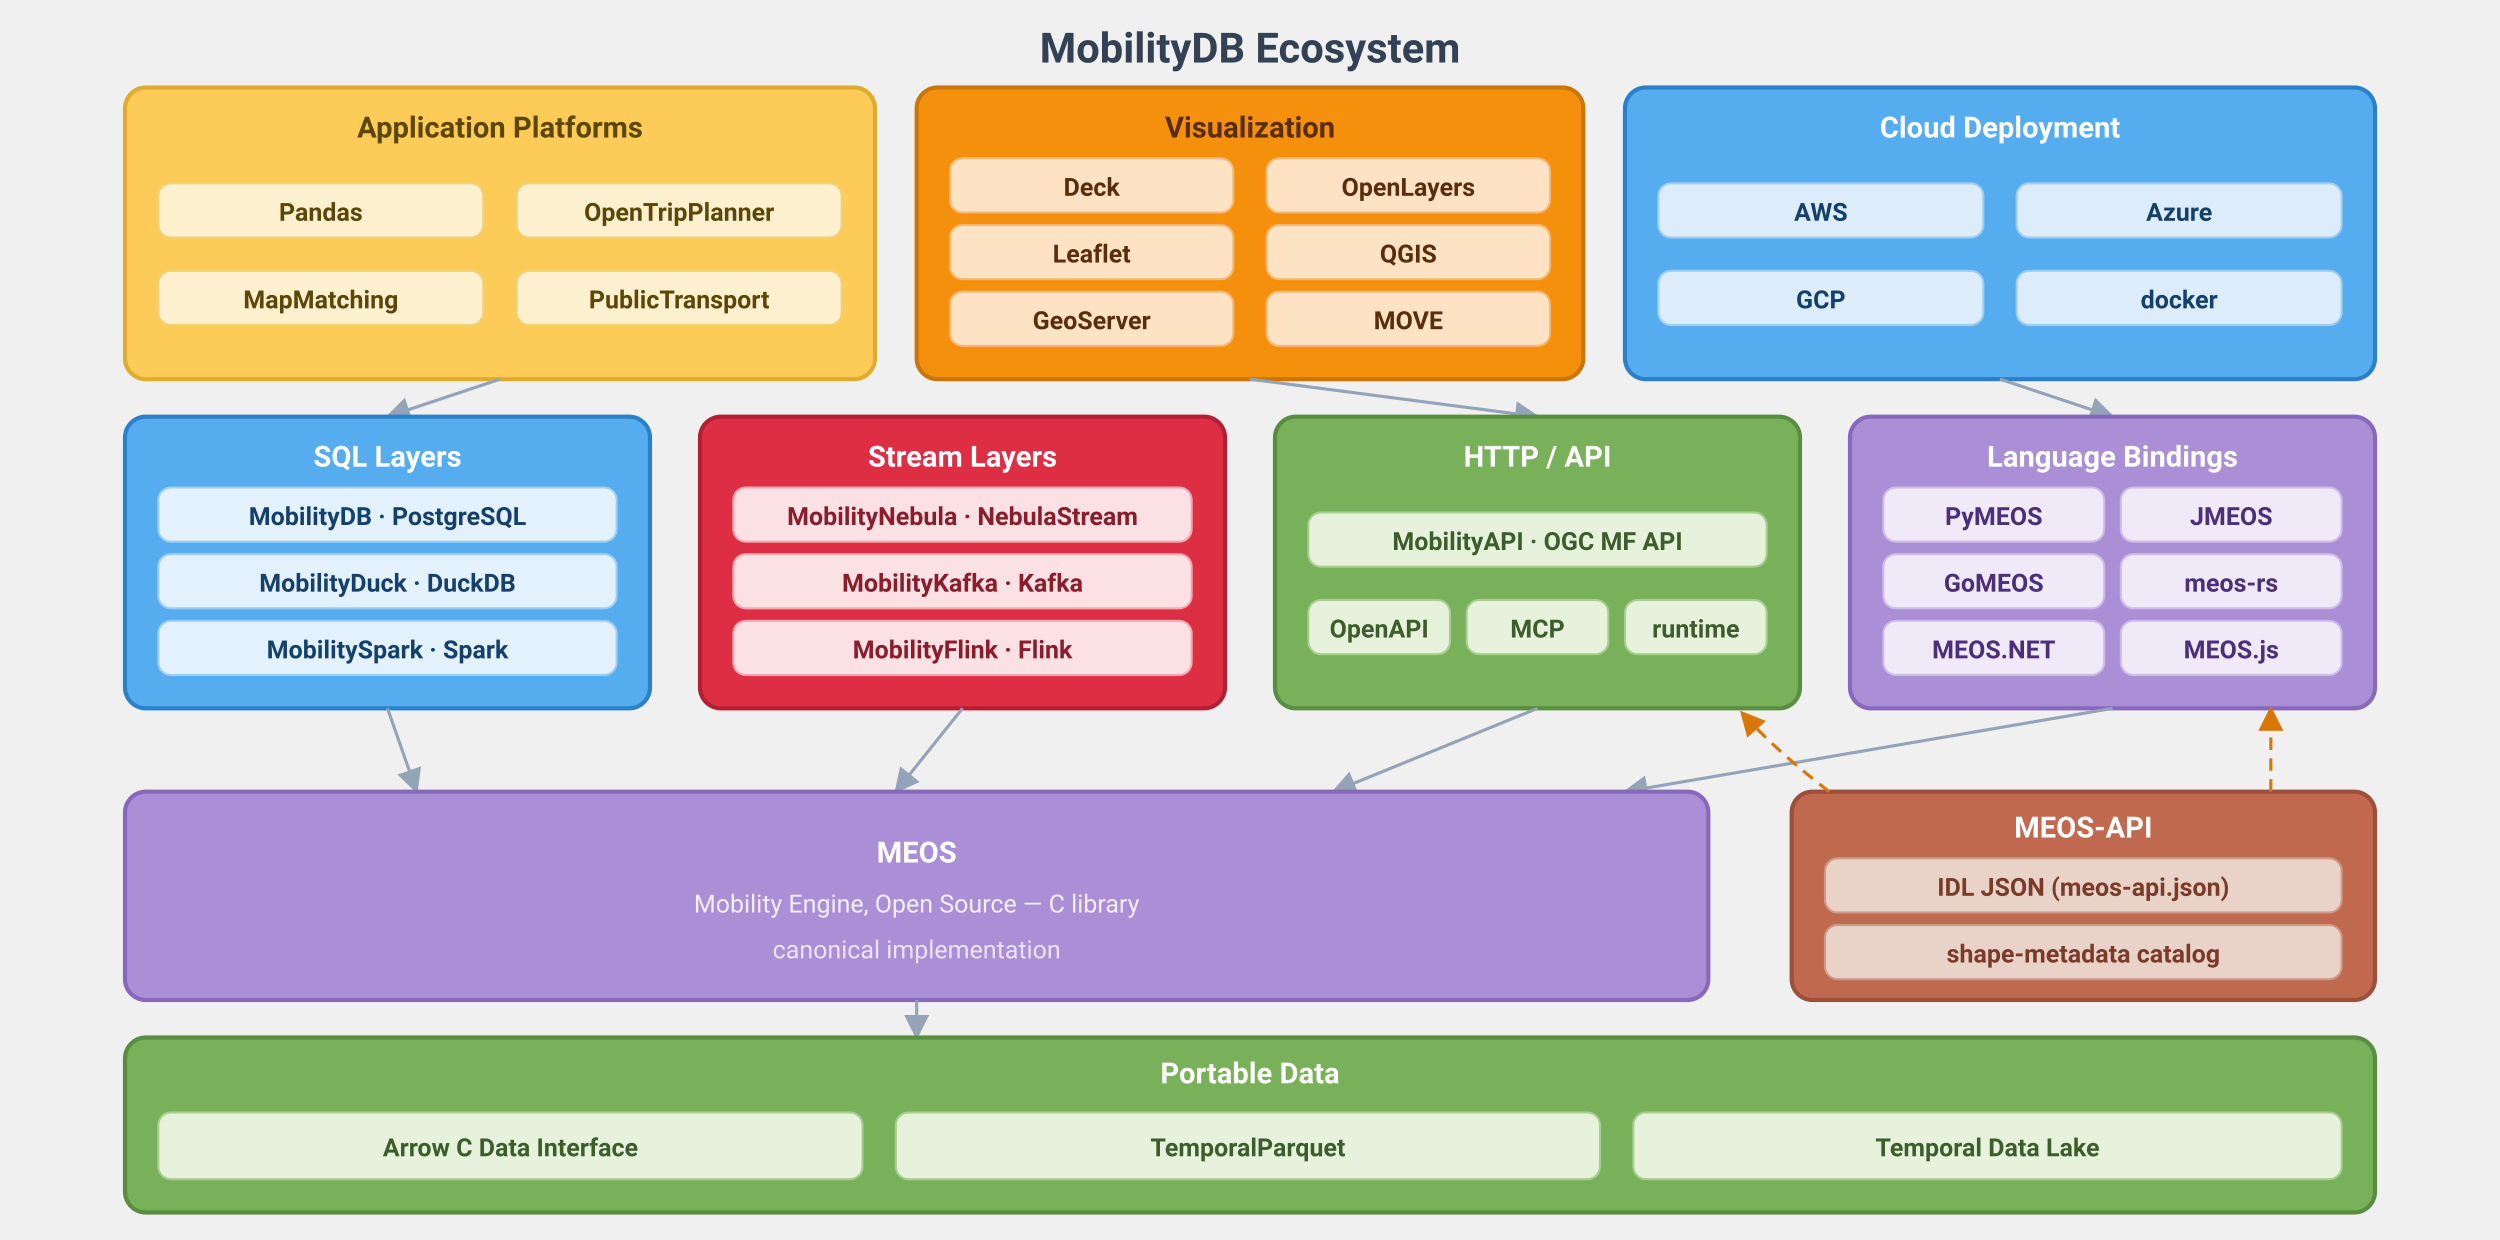
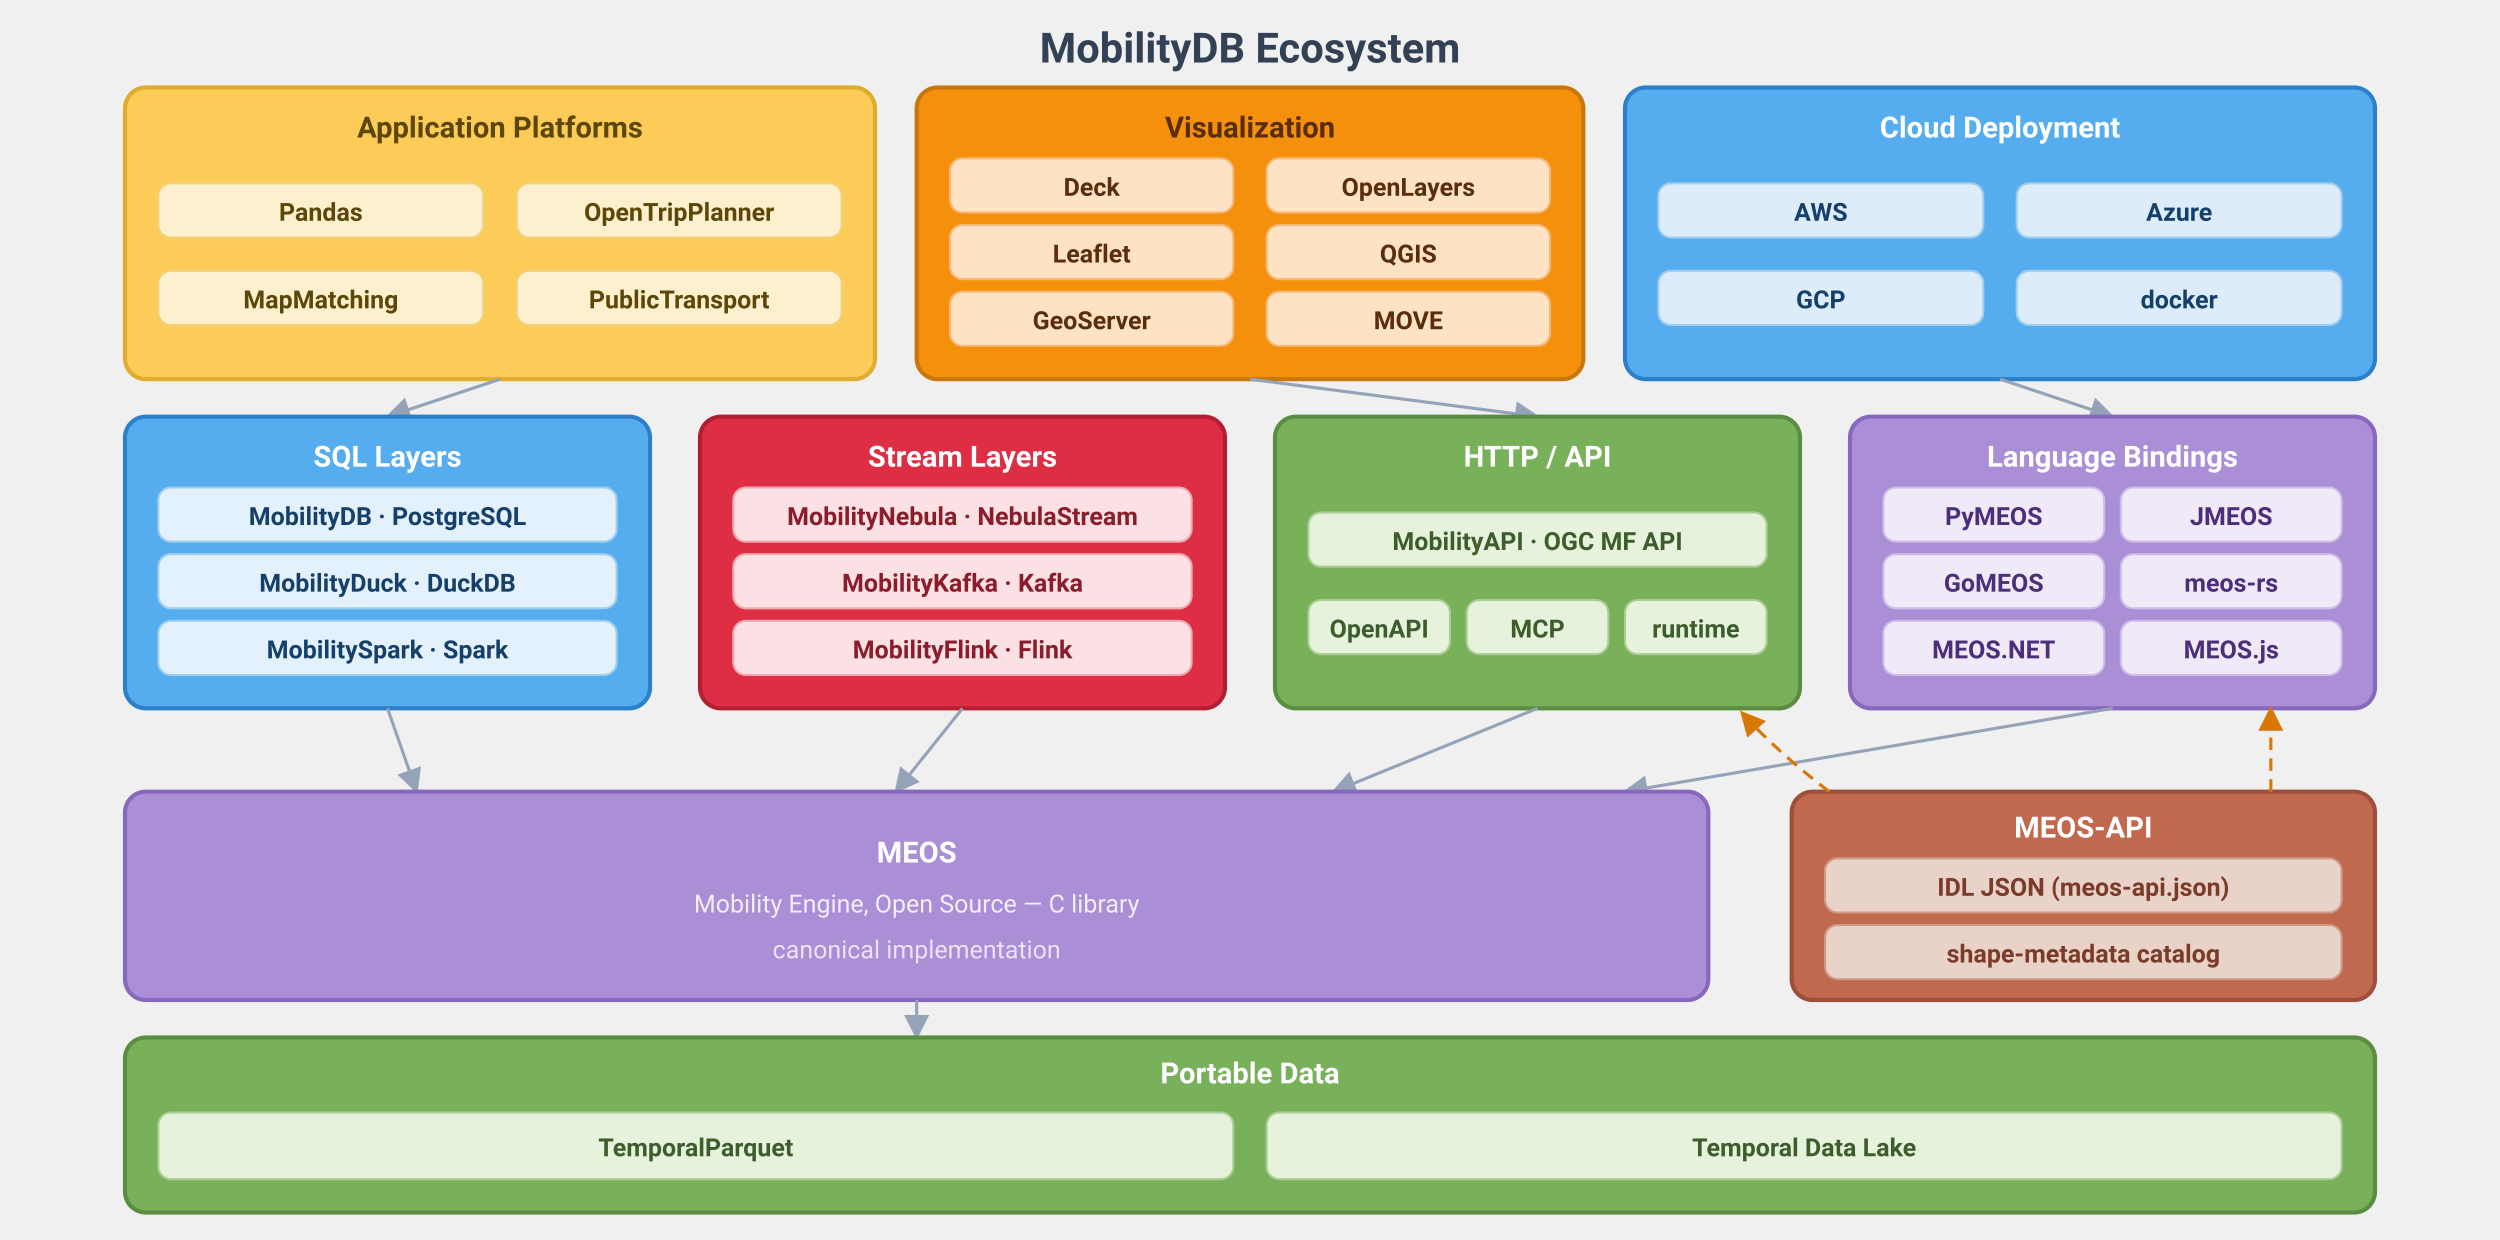
<svg xmlns="http://www.w3.org/2000/svg" viewBox="0 0 1200 595" font-family="-apple-system, BlinkMacSystemFont, 'Segoe UI', Roboto, sans-serif">
  <defs>
    <marker id="arrow" viewBox="0 0 10 10" refX="9" refY="5" markerWidth="8" markerHeight="8" orient="auto-start-reverse">
      <path d="M 0 0 L 10 5 L 0 10 z" fill="#94a3b8" />
    </marker>
    <marker id="arrowDotted" viewBox="0 0 10 10" refX="9" refY="5" markerWidth="8" markerHeight="8" orient="auto-start-reverse">
      <path d="M 0 0 L 10 5 L 0 10 z" fill="#d97706" />
    </marker>
  </defs>
  <text x="600" y="30" text-anchor="middle" font-size="20" font-weight="700" fill="#334155">MobilityDB Ecosystem</text>
  <rect x="60" y="42" width="360" height="140" rx="10" fill="#FDCB58" stroke="#e0ac2e" stroke-width="2" />
  <text x="240" y="66" text-anchor="middle" font-size="14" font-weight="700" fill="#5c4708">Application Platforms</text>
  <rect x="76" y="88" width="156" height="26" rx="6" fill="#fdf0cf" stroke="#f0d178" stroke-width="1" />
  <text x="154" y="106" text-anchor="middle" font-size="12" font-weight="600" fill="#5c4708">Pandas</text>
  <rect x="248" y="88" width="156" height="26" rx="6" fill="#fdf0cf" stroke="#f0d178" stroke-width="1" />
  <text x="326" y="106" text-anchor="middle" font-size="12" font-weight="600" fill="#5c4708">OpenTripPlanner</text>
  <rect x="76" y="130" width="156" height="26" rx="6" fill="#fdf0cf" stroke="#f0d178" stroke-width="1" />
  <text x="154" y="148" text-anchor="middle" font-size="12" font-weight="600" fill="#5c4708">MapMatching</text>
  <rect x="248" y="130" width="156" height="26" rx="6" fill="#fdf0cf" stroke="#f0d178" stroke-width="1" />
  <text x="326" y="148" text-anchor="middle" font-size="12" font-weight="600" fill="#5c4708">PublicTransport</text>
  <rect x="440" y="42" width="320" height="140" rx="10" fill="#F4900C" stroke="#c9760a" stroke-width="2" />
  <text x="600" y="66" text-anchor="middle" font-size="14" font-weight="700" fill="#5a2d0c">Visualization</text>
  <rect x="456" y="76" width="136" height="26" rx="6" fill="#fde3c4" stroke="#f5b878" stroke-width="1" />
  <text x="524" y="94" text-anchor="middle" font-size="12" font-weight="600" fill="#5a2d0c">Deck</text>
  <rect x="608" y="76" width="136" height="26" rx="6" fill="#fde3c4" stroke="#f5b878" stroke-width="1" />
  <text x="676" y="94" text-anchor="middle" font-size="12" font-weight="600" fill="#5a2d0c">OpenLayers</text>
  <rect x="456" y="108" width="136" height="26" rx="6" fill="#fde3c4" stroke="#f5b878" stroke-width="1" />
  <text x="524" y="126" text-anchor="middle" font-size="12" font-weight="600" fill="#5a2d0c">Leaflet</text>
  <rect x="608" y="108" width="136" height="26" rx="6" fill="#fde3c4" stroke="#f5b878" stroke-width="1" />
  <text x="676" y="126" text-anchor="middle" font-size="12" font-weight="600" fill="#5a2d0c">QGIS</text>
  <rect x="456" y="140" width="136" height="26" rx="6" fill="#fde3c4" stroke="#f5b878" stroke-width="1" />
  <text x="524" y="158" text-anchor="middle" font-size="12" font-weight="600" fill="#5a2d0c">GeoServer</text>
  <rect x="608" y="140" width="136" height="26" rx="6" fill="#fde3c4" stroke="#f5b878" stroke-width="1" />
  <text x="676" y="158" text-anchor="middle" font-size="12" font-weight="600" fill="#5a2d0c">MOVE</text>
  <rect x="780" y="42" width="360" height="140" rx="10" fill="#55ACEE" stroke="#2b80c9" stroke-width="2" />
  <text x="960" y="66" text-anchor="middle" font-size="14" font-weight="700" fill="#ffffff">Cloud Deployment</text>
  <rect x="796" y="88" width="156" height="26" rx="6" fill="#dcecfb" stroke="#9fcdee" stroke-width="1" />
  <text x="874" y="106" text-anchor="middle" font-size="12" font-weight="600" fill="#15406b">AWS</text>
  <rect x="968" y="88" width="156" height="26" rx="6" fill="#dcecfb" stroke="#9fcdee" stroke-width="1" />
  <text x="1046" y="106" text-anchor="middle" font-size="12" font-weight="600" fill="#15406b">Azure</text>
  <rect x="796" y="130" width="156" height="26" rx="6" fill="#dcecfb" stroke="#9fcdee" stroke-width="1" />
  <text x="874" y="148" text-anchor="middle" font-size="12" font-weight="600" fill="#15406b">GCP</text>
  <rect x="968" y="130" width="156" height="26" rx="6" fill="#dcecfb" stroke="#9fcdee" stroke-width="1" />
  <text x="1046" y="148" text-anchor="middle" font-size="12" font-weight="600" fill="#15406b">docker</text>
  <line x1="240" y1="182" x2="186" y2="200" stroke="#94a3b8" stroke-width="1.5" marker-end="url(#arrow)" />
  <line x1="600" y1="182" x2="738" y2="200" stroke="#94a3b8" stroke-width="1.5" marker-end="url(#arrow)" />
  <line x1="960" y1="182" x2="1014" y2="200" stroke="#94a3b8" stroke-width="1.5" marker-end="url(#arrow)" />
  <rect x="60" y="200" width="252" height="140" rx="10" fill="#55ACEE" stroke="#2b80c9" stroke-width="2" />
  <text x="186" y="224" text-anchor="middle" font-size="14" font-weight="700" fill="#ffffff">SQL Layers</text>
  <rect x="76" y="234" width="220" height="26" rx="6" fill="#e3f1fc" stroke="#9fcdee" stroke-width="1" />
  <text x="186" y="252" text-anchor="middle" font-size="12" fill="#15406b" font-weight="600">MobilityDB · PostgreSQL</text>
  <rect x="76" y="266" width="220" height="26" rx="6" fill="#e3f1fc" stroke="#9fcdee" stroke-width="1" />
  <text x="186" y="284" text-anchor="middle" font-size="12" fill="#15406b" font-weight="600">MobilityDuck · DuckDB</text>
  <rect x="76" y="298" width="220" height="26" rx="6" fill="#e3f1fc" stroke="#9fcdee" stroke-width="1" />
  <text x="186" y="316" text-anchor="middle" font-size="12" fill="#15406b" font-weight="600">MobilitySpark · Spark</text>
  <rect x="336" y="200" width="252" height="140" rx="10" fill="#DD2E44" stroke="#b21f33" stroke-width="2" />
  <text x="462" y="224" text-anchor="middle" font-size="14" font-weight="700" fill="#ffffff">Stream Layers</text>
  <rect x="352" y="234" width="220" height="26" rx="6" fill="#fbe1e4" stroke="#f0a9b2" stroke-width="1" />
  <text x="462" y="252" text-anchor="middle" font-size="12" font-weight="600" fill="#8a1c2b">MobilityNebula · NebulaStream</text>
  <rect x="352" y="266" width="220" height="26" rx="6" fill="#fbe1e4" stroke="#f0a9b2" stroke-width="1" />
  <text x="462" y="284" text-anchor="middle" font-size="12" font-weight="600" fill="#8a1c2b">MobilityKafka · Kafka</text>
  <rect x="352" y="298" width="220" height="26" rx="6" fill="#fbe1e4" stroke="#f0a9b2" stroke-width="1" />
  <text x="462" y="316" text-anchor="middle" font-size="12" font-weight="600" fill="#8a1c2b">MobilityFlink · Flink</text>
  <rect x="612" y="200" width="252" height="140" rx="10" fill="#78B159" stroke="#5a8c41" stroke-width="2" />
  <text x="738" y="224" text-anchor="middle" font-size="14" font-weight="700" fill="#ffffff">HTTP / API</text>
  <rect x="628" y="246" width="220" height="26" rx="6" fill="#e7f2dd" stroke="#aacd92" stroke-width="1" />
  <text x="738" y="264" text-anchor="middle" font-size="12" fill="#3d5e2c" font-weight="600">MobilityAPI · OGC MF API</text>
  <rect x="628" y="288" width="68" height="26" rx="6" fill="#e7f2dd" stroke="#aacd92" stroke-width="1" />
  <text x="662" y="306" text-anchor="middle" font-size="12" fill="#3d5e2c" font-weight="600">OpenAPI</text>
  <rect x="704" y="288" width="68" height="26" rx="6" fill="#e7f2dd" stroke="#aacd92" stroke-width="1" />
  <text x="738" y="306" text-anchor="middle" font-size="12" fill="#3d5e2c" font-weight="600">MCP</text>
  <rect x="780" y="288" width="68" height="26" rx="6" fill="#e7f2dd" stroke="#aacd92" stroke-width="1" />
  <text x="814" y="306" text-anchor="middle" font-size="12" fill="#3d5e2c" font-weight="600">runtime</text>
  <rect x="888" y="200" width="252" height="140" rx="10" fill="#AA8ED6" stroke="#8868bd" stroke-width="2" />
  <text x="1014" y="224" text-anchor="middle" font-size="14" font-weight="700" fill="#ffffff">Language Bindings</text>
  <rect x="904" y="234" width="106" height="26" rx="6" fill="#efe9f8" stroke="#cdbce8" stroke-width="1" />
  <text x="957" y="252" text-anchor="middle" font-size="12" fill="#4c2f7a" font-weight="600">PyMEOS</text>
  <rect x="1018" y="234" width="106" height="26" rx="6" fill="#efe9f8" stroke="#cdbce8" stroke-width="1" />
  <text x="1071" y="252" text-anchor="middle" font-size="12" fill="#4c2f7a" font-weight="600">JMEOS</text>
  <rect x="904" y="266" width="106" height="26" rx="6" fill="#efe9f8" stroke="#cdbce8" stroke-width="1" />
  <text x="957" y="284" text-anchor="middle" font-size="12" fill="#4c2f7a" font-weight="600">GoMEOS</text>
  <rect x="1018" y="266" width="106" height="26" rx="6" fill="#efe9f8" stroke="#cdbce8" stroke-width="1" />
  <text x="1071" y="284" text-anchor="middle" font-size="12" fill="#4c2f7a" font-weight="600">meos-rs</text>
  <rect x="904" y="298" width="106" height="26" rx="6" fill="#efe9f8" stroke="#cdbce8" stroke-width="1" />
  <text x="957" y="316" text-anchor="middle" font-size="12" fill="#4c2f7a" font-weight="600">MEOS.NET</text>
  <rect x="1018" y="298" width="106" height="26" rx="6" fill="#efe9f8" stroke="#cdbce8" stroke-width="1" />
  <text x="1071" y="316" text-anchor="middle" font-size="12" fill="#4c2f7a" font-weight="600">MEOS.js</text>
  <line x1="186" y1="340" x2="200" y2="380" stroke="#94a3b8" stroke-width="1.5" marker-end="url(#arrow)" />
  <line x1="462" y1="340" x2="430" y2="380" stroke="#94a3b8" stroke-width="1.5" marker-end="url(#arrow)" />
  <line x1="738" y1="340" x2="640" y2="380" stroke="#94a3b8" stroke-width="1.5" marker-end="url(#arrow)" />
  <line x1="1014" y1="340" x2="780" y2="380" stroke="#94a3b8" stroke-width="1.5" marker-end="url(#arrow)" />
  <rect x="60" y="380" width="760" height="100" rx="10" fill="#AA8ED6" stroke="#8868bd" stroke-width="2" />
  <text x="440" y="414" text-anchor="middle" font-size="14" font-weight="700" fill="#ffffff">MEOS</text>
  <text x="440" y="438" text-anchor="middle" font-size="12" fill="#f3eefb">Mobility Engine, Open Source — C library</text>
  <text x="440" y="460" text-anchor="middle" font-size="12" fill="#ece4f6">canonical implementation</text>
  <rect x="860" y="380" width="280" height="100" rx="10" fill="#C1694F" stroke="#9c4f3a" stroke-width="2" />
  <text x="1000" y="402" text-anchor="middle" font-size="14" font-weight="700" fill="#ffffff">MEOS-API</text>
  <rect x="876" y="412" width="248" height="26" rx="6" fill="#e9d2c8" stroke="#cc9b87" stroke-width="1" />
  <text x="1000" y="430" text-anchor="middle" font-size="12" font-weight="600" fill="#7a3b29">IDL JSON (meos-api.json)</text>
  <rect x="876" y="444" width="248" height="26" rx="6" fill="#e9d2c8" stroke="#cc9b87" stroke-width="1" />
  <text x="1000" y="462" text-anchor="middle" font-size="12" font-weight="600" fill="#7a3b29">shape-metadata catalog</text>
  <path d="M 1090 380 L 1090 340" stroke="#d97706" stroke-width="1.5" stroke-dasharray="6,4" fill="none" marker-end="url(#arrowDotted)" />
  <path d="M 878 380 Q 852 360 836 342" stroke="#d97706" stroke-width="1.5" stroke-dasharray="6,4" fill="none" marker-end="url(#arrowDotted)" />
  <line x1="440" y1="480" x2="440" y2="498" stroke="#94a3b8" stroke-width="1.5" marker-end="url(#arrow)" />
  <rect x="60" y="498" width="1080" height="84" rx="10" fill="#78B159" stroke="#5a8c41" stroke-width="2" />
  <text x="600" y="520" text-anchor="middle" font-size="14" font-weight="700" fill="#ffffff">Portable Data</text>
-   <rect x="76" y="534" width="338" height="32" rx="6" fill="#e7f2dd" stroke="#aacd92" stroke-width="1" />
-   <text x="245" y="555" text-anchor="middle" font-size="12" font-weight="600" fill="#3d5e2c">Arrow C Data Interface</text>
-   <rect x="430" y="534" width="338" height="32" rx="6" fill="#e7f2dd" stroke="#aacd92" stroke-width="1" />
-   <text x="599" y="555" text-anchor="middle" font-size="12" font-weight="600" fill="#3d5e2c">TemporalParquet</text>
-   <rect x="784" y="534" width="340" height="32" rx="6" fill="#e7f2dd" stroke="#aacd92" stroke-width="1" />
-   <text x="954" y="555" text-anchor="middle" font-size="12" font-weight="600" fill="#3d5e2c">Temporal Data Lake</text>
+   <rect x="76" y="534" width="516" height="32" rx="6" fill="#e7f2dd" stroke="#aacd92" stroke-width="1" />
+   <text x="334" y="555" text-anchor="middle" font-size="12" font-weight="600" fill="#3d5e2c">TemporalParquet</text>
+   <rect x="608" y="534" width="516" height="32" rx="6" fill="#e7f2dd" stroke="#aacd92" stroke-width="1" />
+   <text x="866" y="555" text-anchor="middle" font-size="12" font-weight="600" fill="#3d5e2c">Temporal Data Lake</text>
</svg>
